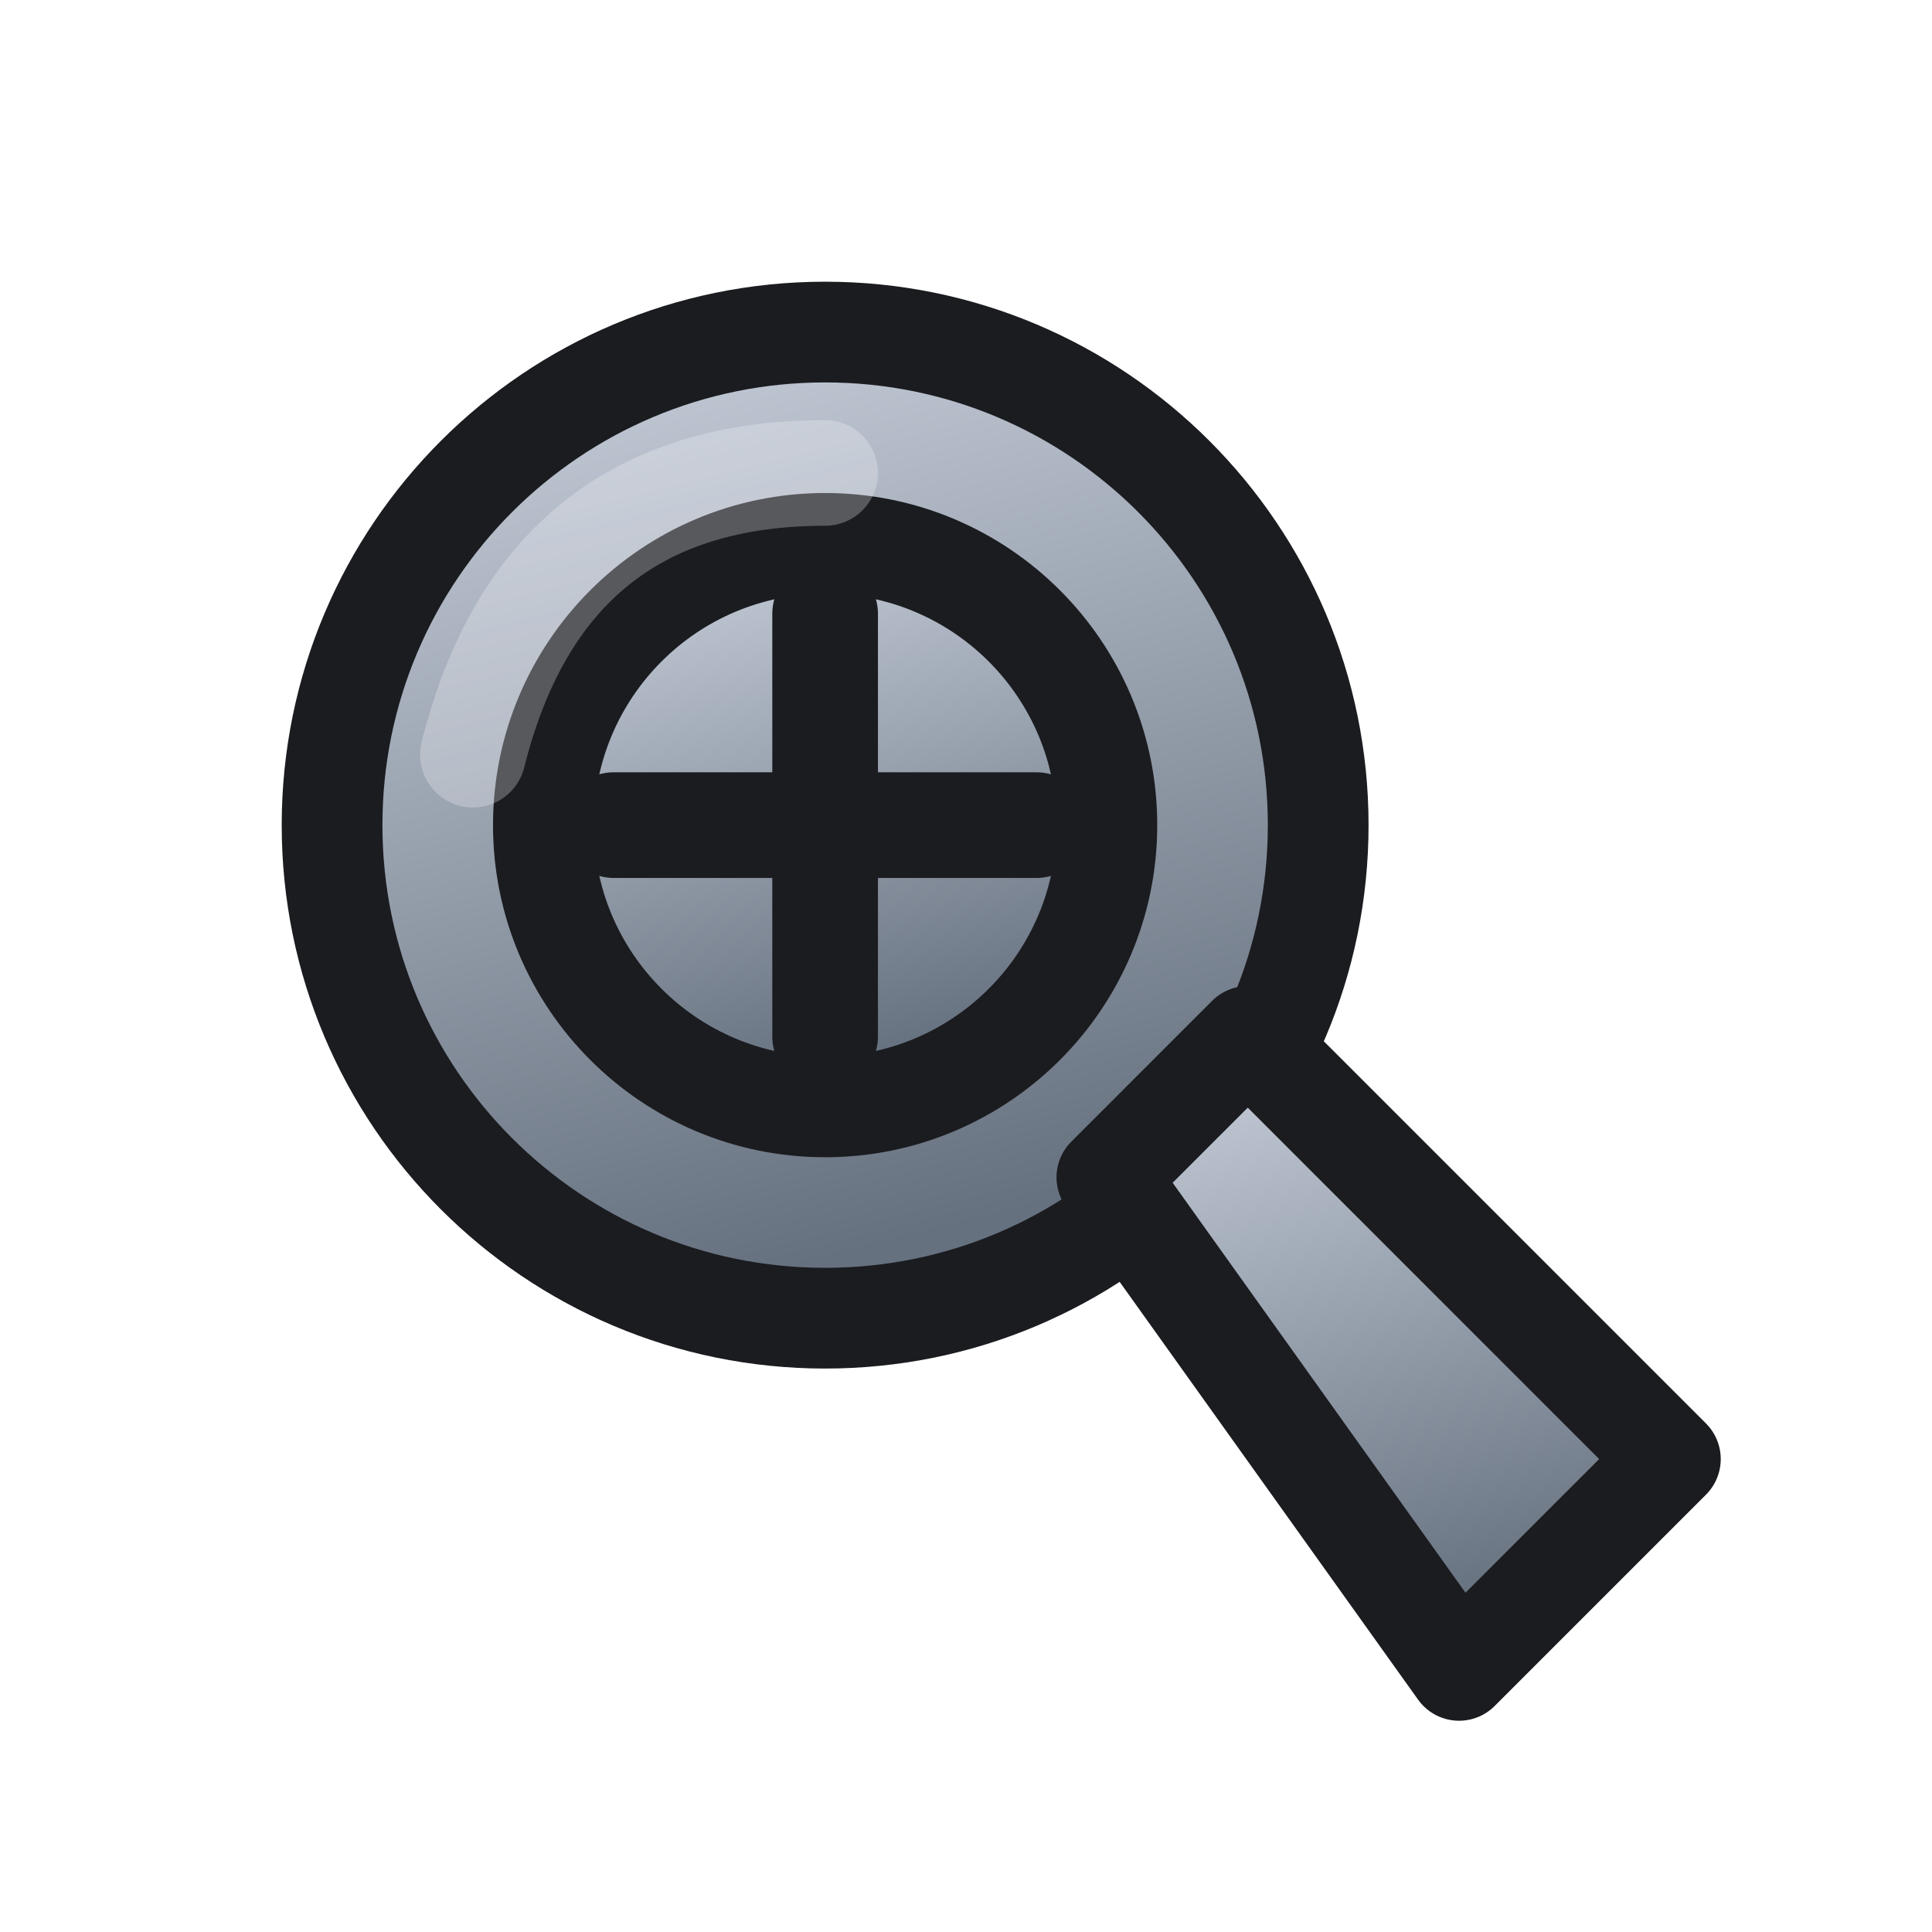
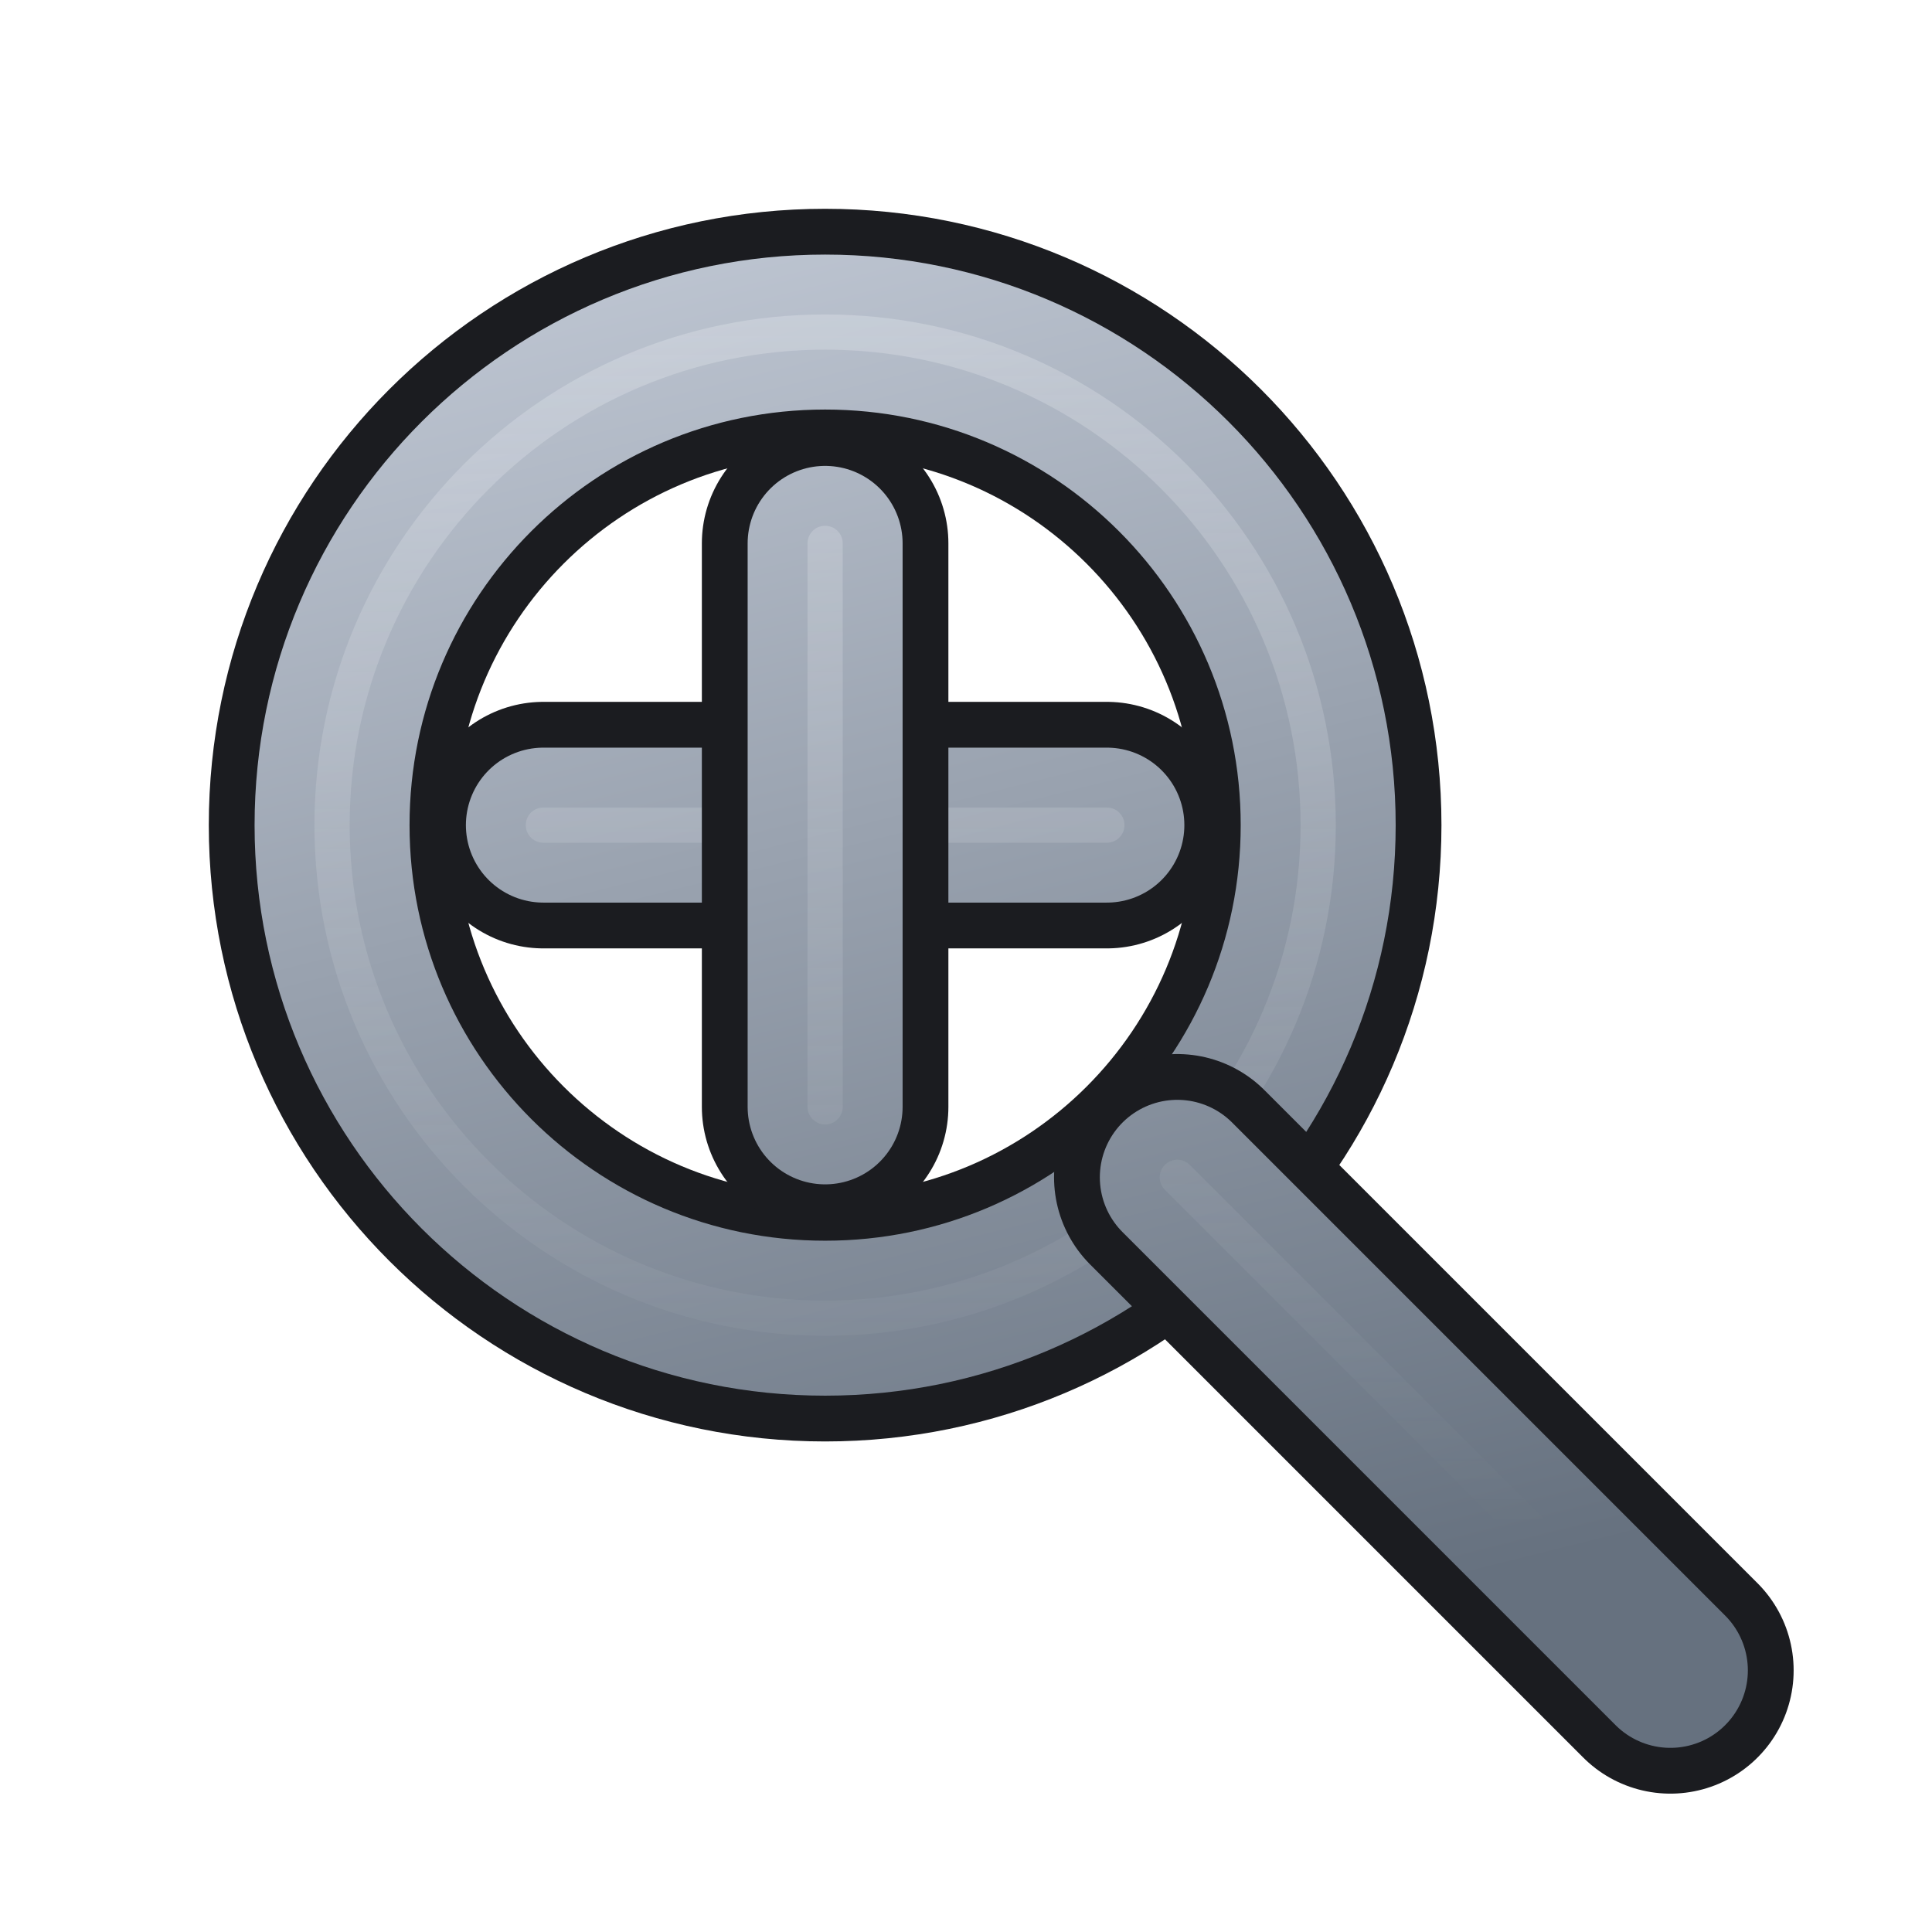
<svg xmlns="http://www.w3.org/2000/svg" width="24" height="24" viewBox="0 0 24 24">
  <defs>
    <linearGradient id="a" x1="0" y1="0" x2=".25" y2="1">
      <stop stop-color="#CCD3DF" />
      <stop offset="1" stop-color="#66717F" />
    </linearGradient>
    <linearGradient id="n" x1="0" y1="0" x2=".25" y2="1">
      <stop stop-color="#CCD3DF" />
      <stop offset="1" stop-color="#66717F" />
    </linearGradient>
+     <linearGradient id="aw" gradientUnits="userSpaceOnUse" x1="0" y1="0" x2="6" y2="24">
+       <stop stop-color="#CCD3DF" />
+       <stop offset="1" stop-color="#66717F" />
+     </linearGradient>
+     <linearGradient id="nw" gradientUnits="userSpaceOnUse" x1="0" y1="0" x2="6" y2="24">
+       <stop stop-color="#CCD3DF" />
+       <stop offset="1" stop-color="#66717F" />
+     </linearGradient>
+     <linearGradient id="shine" gradientUnits="userSpaceOnUse" x1="0" y1="0" x2="0" y2="20">
+       <stop stop-color="#F7F9FC" stop-opacity=".28" />
+       <stop offset="1" stop-color="#F7F9FC" stop-opacity="0" />
+     </linearGradient>
  </defs>
-   <g transform="translate(1.5 1.5) scale(.875)">
-     <g stroke="#1b1c20" stroke-width="1.43" stroke-linecap="round" stroke-linejoin="round">
-       <circle cx="10" cy="10" r="7" fill="url(#a)" />
-       <circle cx="10" cy="10" r="4" fill="url(#n)" />
-       <path d="M14 15l2-2 6 6-3 3Z" fill="url(#a)" />
-       <path d="M7 10h6M10 7v6" fill="none" stroke="#1b1c20" stroke-width="1.5" />
+   <g transform="translate(1.5 1.5) scale(.875)" fill="none" stroke="#1b1c20" stroke-width="1.43" stroke-linecap="round" stroke-linejoin="round">
+     <g fill="none" stroke="#1b1c20" stroke-width="3.5">
+       <circle cx="10" cy="10" r="7" />
    </g>
-     <g stroke-linecap="round" stroke-linejoin="round">
-       <path d="M5 9Q6 5 10 5" fill="none" stroke="#F7F9FC" stroke-opacity=".28" stroke-width="1.5" />
+     <g fill="none" stroke="url(#aw)" stroke-width="2.2">
+       <circle cx="10" cy="10" r="7" />
+     </g>
+     <g fill="none" stroke="url(#shine)" stroke-width="0.5">
+       <circle cx="10" cy="10" r="7" />
+     </g>
+     <g fill="none" stroke="#1b1c20" stroke-width="3.5">
+       <path d="M15 15L22 22" />
+     </g>
+     <g fill="none" stroke="url(#aw)" stroke-width="2.2">
+       <path d="M15 15L22 22" />
+     </g>
+     <g fill="none" stroke="url(#shine)" stroke-width="0.5">
+       <path d="M15 15L22 22" />
+     </g>
+     <g fill="none" stroke="#1b1c20" stroke-width="3.5">
+       <path d="M6 10H14" />
+     </g>
+     <g fill="none" stroke="url(#aw)" stroke-width="2.2">
+       <path d="M6 10H14" />
+     </g>
+     <g fill="none" stroke="url(#shine)" stroke-width="0.5">
+       <path d="M6 10H14" />
+     </g>
+     <g fill="none" stroke="#1b1c20" stroke-width="3.5">
+       <path d="M10 6V14" />
+     </g>
+     <g fill="none" stroke="url(#aw)" stroke-width="2.2">
+       <path d="M10 6V14" />
+     </g>
+     <g fill="none" stroke="url(#shine)" stroke-width="0.5">
+       <path d="M10 6V14" />
    </g>
  </g>
</svg>
